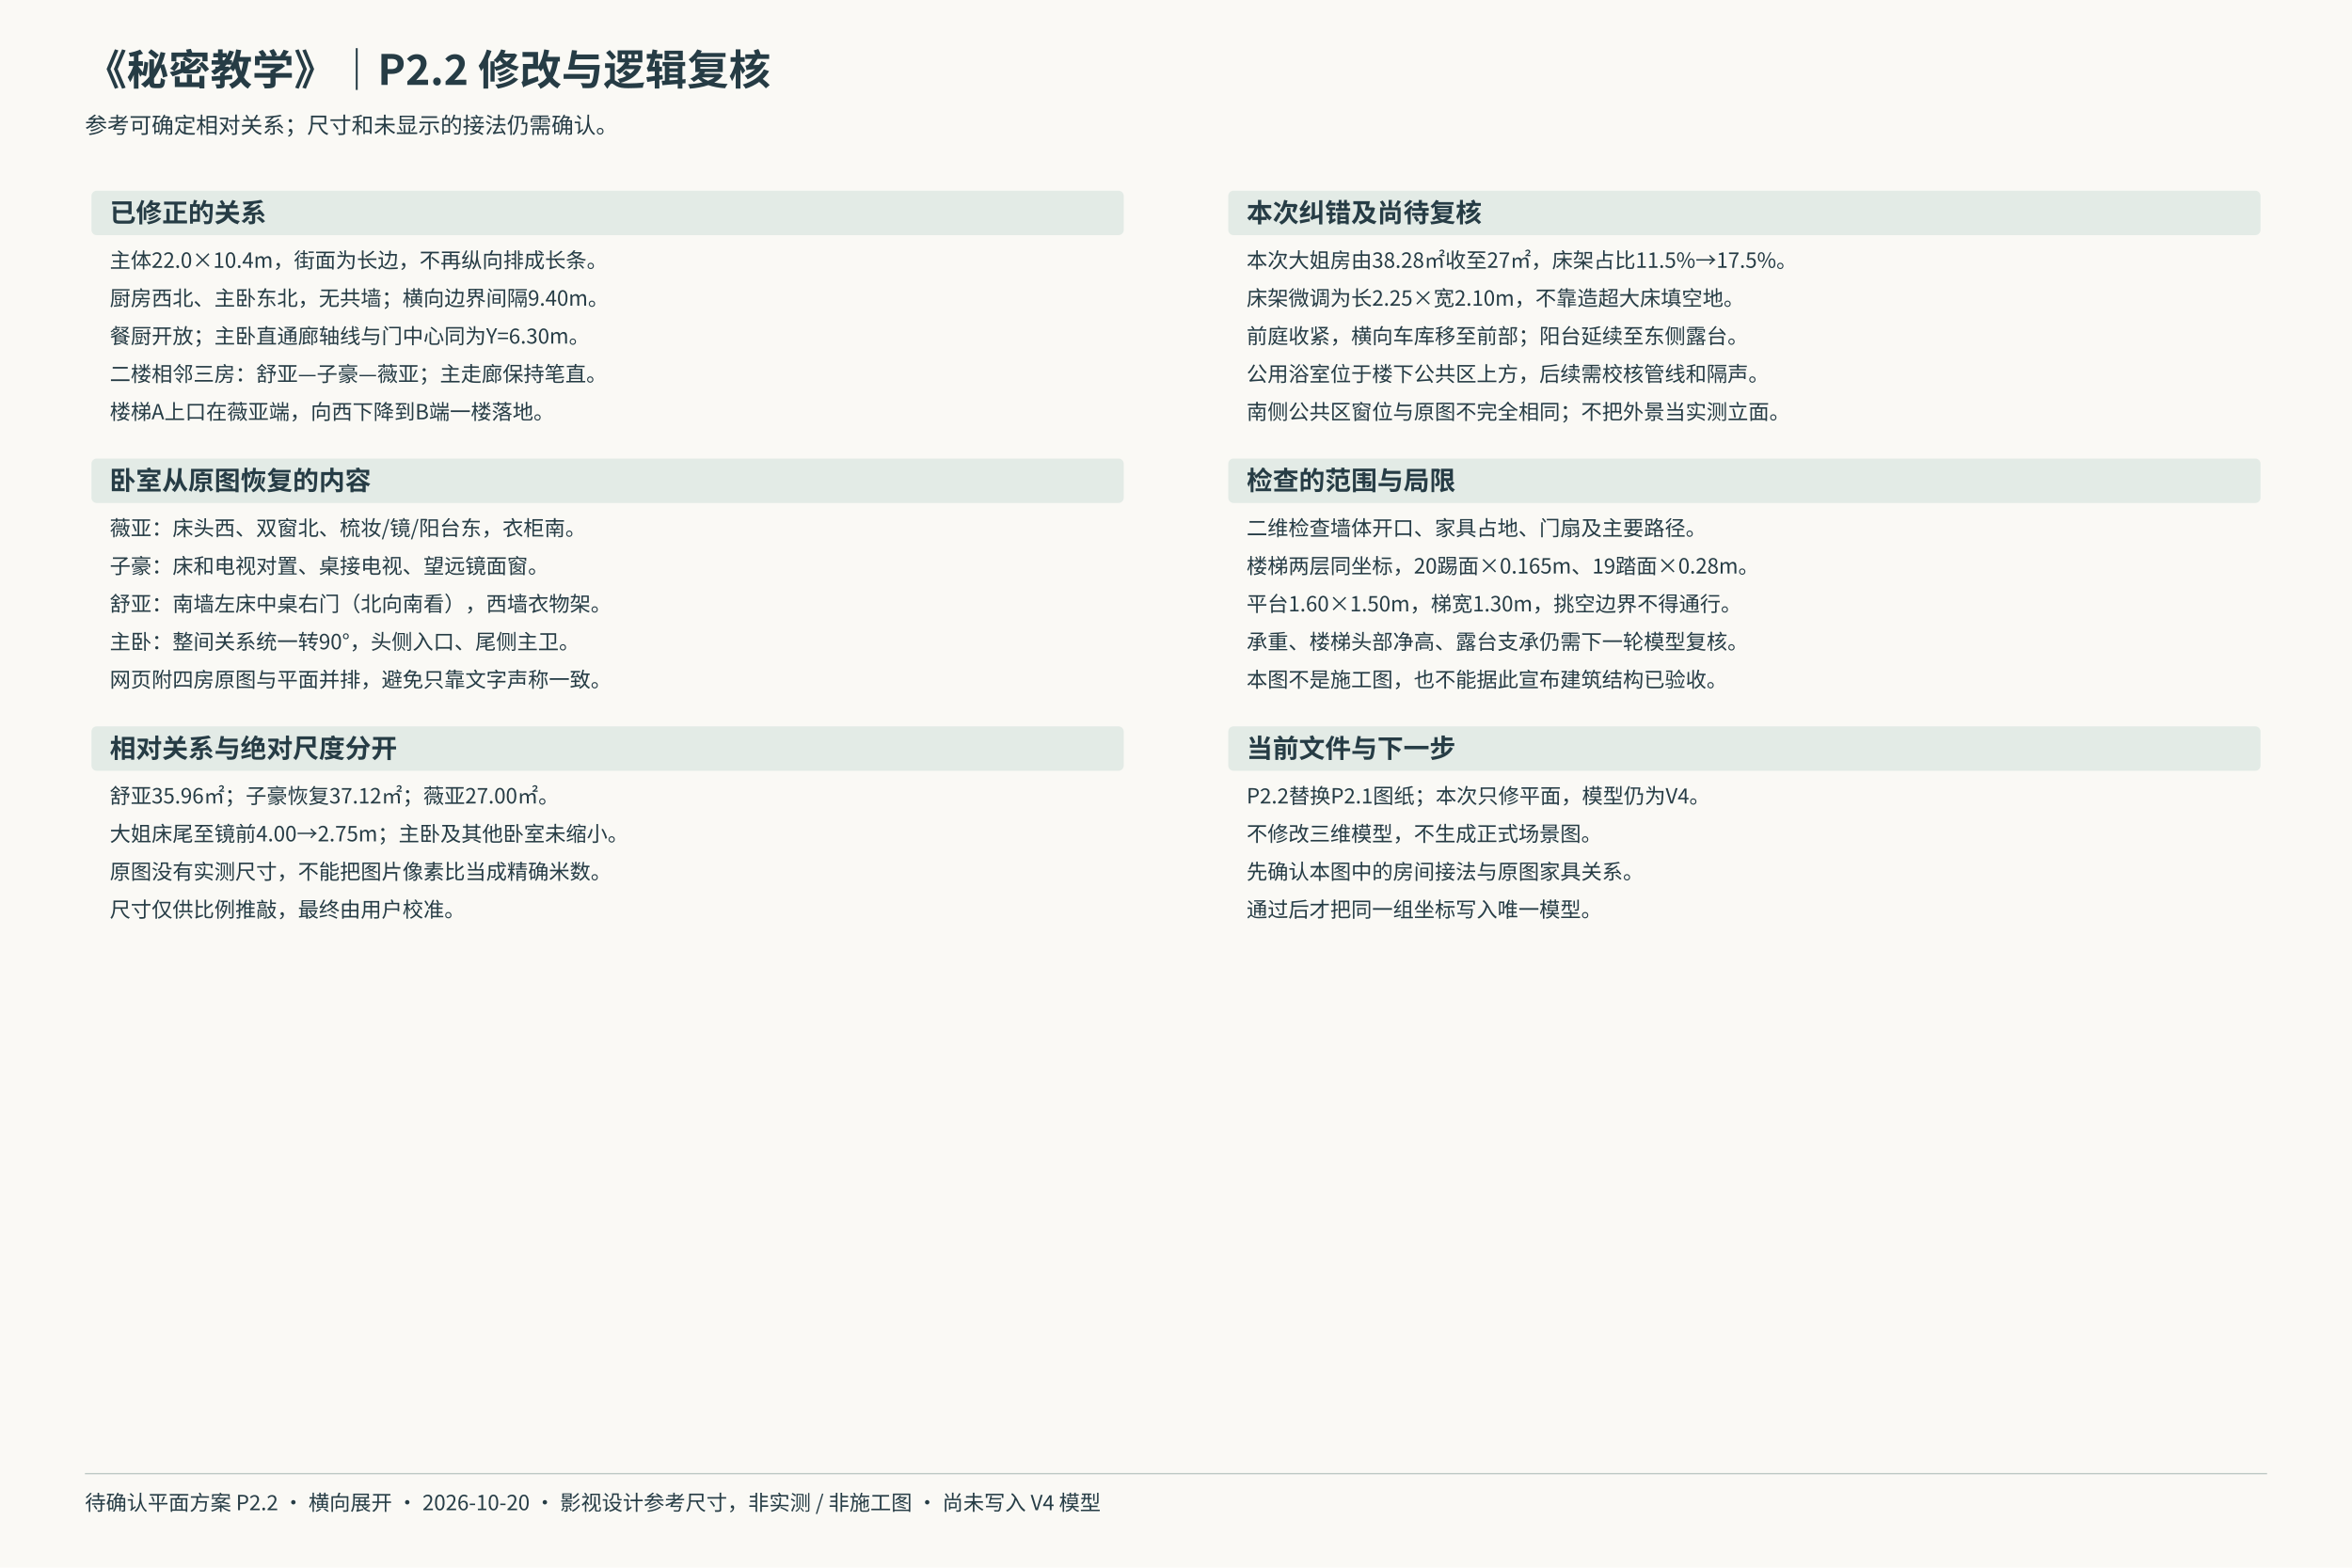
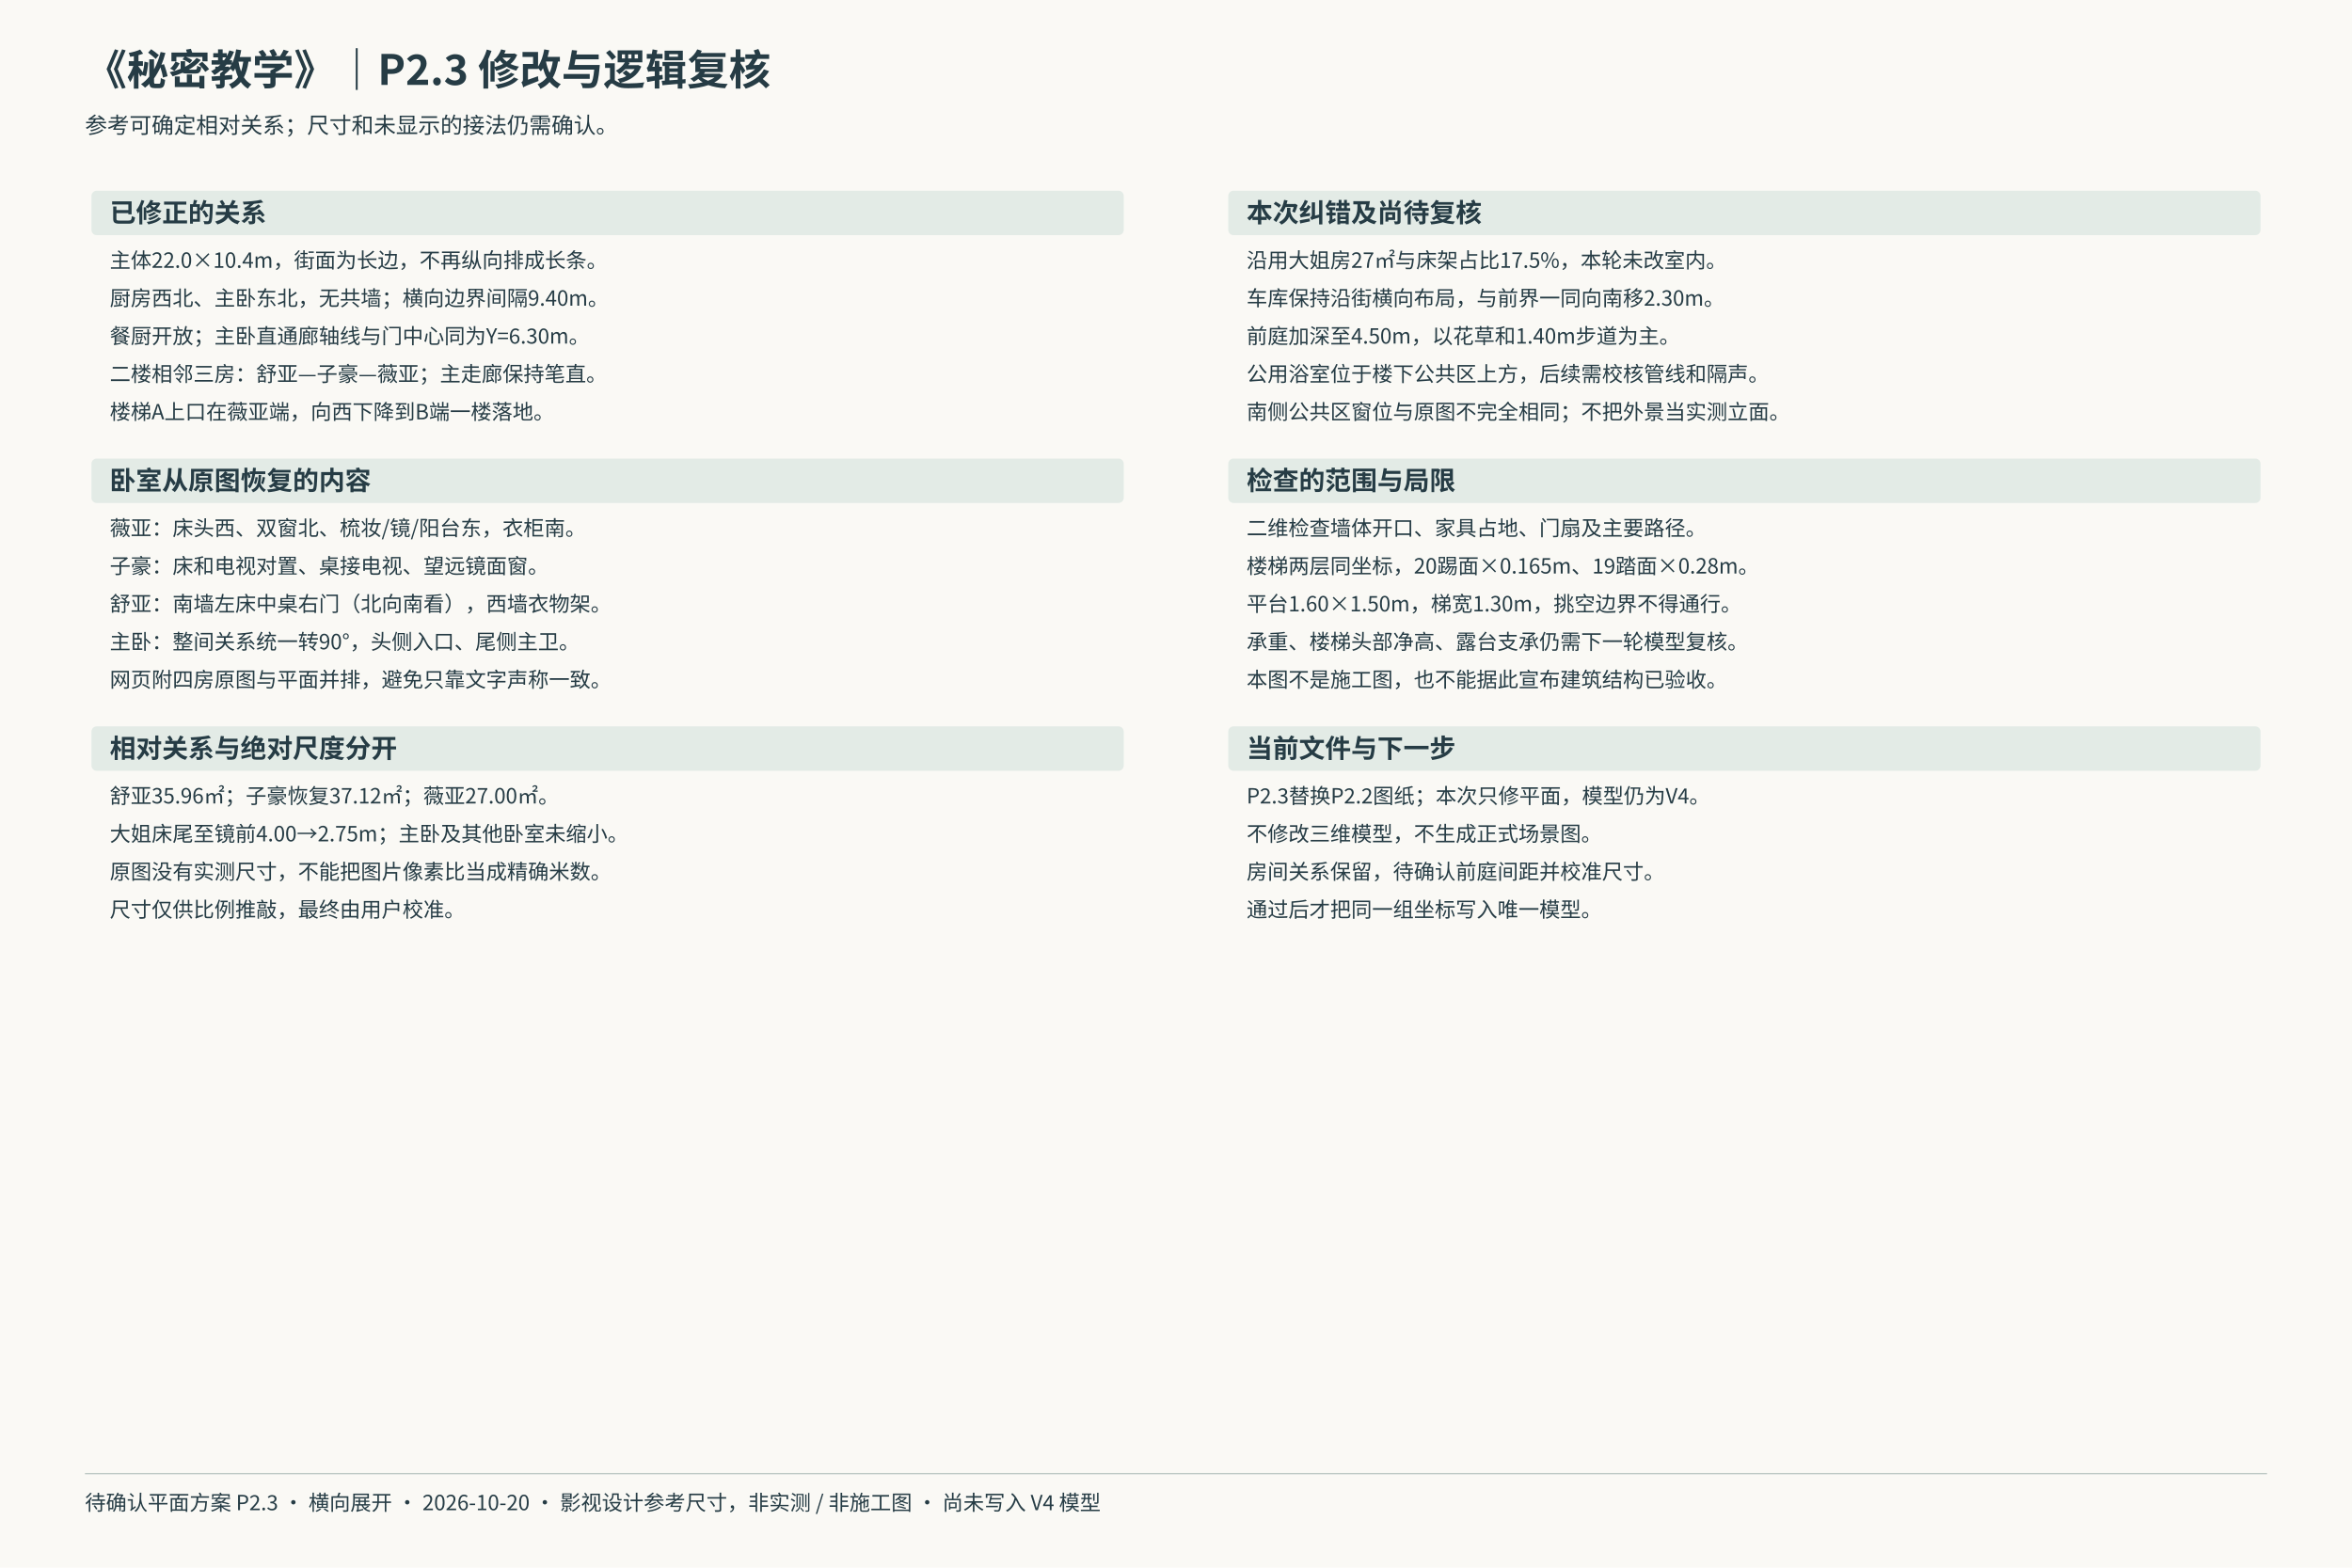
<svg xmlns="http://www.w3.org/2000/svg" width="1800" height="1200" viewBox="0 0 1800 1200">
  <defs>
    <marker id="arr" viewBox="0 0 10 10" refX="8" refY="5" markerWidth="7" markerHeight="7" orient="auto-start-reverse">
      <path d="M0 0L10 5L0 10" fill="#3b887a" />
    </marker>
  </defs>
  <style>text{font-family:"Microsoft YaHei","Noto Sans CJK SC",sans-serif;fill:#263c45} .small{font-size:15px} .num{font-family:Arial,sans-serif}</style>
  <rect width="1800" height="1200" fill="#faf9f5" />
-   <text x="65.00" y="65.00" font-size="32" text-anchor="start" font-weight="700">《秘密教学》｜P2.2 修改与逻辑复核</text>
+   <text x="65.00" y="65.00" font-size="32" text-anchor="start" font-weight="700">《秘密教学》｜P2.3 修改与逻辑复核</text>
  <text x="65.00" y="102.00" font-size="17" text-anchor="start" font-weight="400">参考可确定相对关系；尺寸和未显示的接法仍需确认。</text>
-   <text x="65.00" y="1156.00" font-size="16" text-anchor="start" font-weight="400">待确认平面方案 P2.2 · 横向展开 · 2026-10-20 · 影视设计参考尺寸，非实测 / 非施工图 · 尚未写入 V4 模型</text>
+   <text x="65.00" y="1156.00" font-size="16" text-anchor="start" font-weight="400">待确认平面方案 P2.3 · 横向展开 · 2026-10-20 · 影视设计参考尺寸，非实测 / 非施工图 · 尚未写入 V4 模型</text>
  <path d="M65 1128H1735" stroke="#bec9c5" />
  <rect x="70" y="146" width="790" height="34" fill="#e3ebe6" rx="4" />
  <text x="84.00" y="170.00" font-size="20" text-anchor="start" font-weight="700">已修正的关系</text>
  <text x="84.00" y="205.00" font-size="16" text-anchor="start" font-weight="400">主体22.0×10.4m，街面为长边，不再纵向排成长条。</text>
  <text x="84.00" y="234.00" font-size="16" text-anchor="start" font-weight="400">厨房西北、主卧东北，无共墙；横向边界间隔9.40m。</text>
  <text x="84.00" y="263.00" font-size="16" text-anchor="start" font-weight="400">餐厨开放；主卧直通廊轴线与门中心同为Y=6.30m。</text>
  <text x="84.00" y="292.00" font-size="16" text-anchor="start" font-weight="400">二楼相邻三房：舒亚—子豪—薇亚；主走廊保持笔直。</text>
  <text x="84.00" y="321.00" font-size="16" text-anchor="start" font-weight="400">楼梯A上口在薇亚端，向西下降到B端一楼落地。</text>
  <rect x="70" y="351" width="790" height="34" fill="#e3ebe6" rx="4" />
  <text x="84.00" y="375.00" font-size="20" text-anchor="start" font-weight="700">卧室从原图恢复的内容</text>
  <text x="84.00" y="410.00" font-size="16" text-anchor="start" font-weight="400">薇亚：床头西、双窗北、梳妆/镜/阳台东，衣柜南。</text>
  <text x="84.00" y="439.00" font-size="16" text-anchor="start" font-weight="400">子豪：床和电视对置、桌接电视、望远镜面窗。</text>
  <text x="84.00" y="468.00" font-size="16" text-anchor="start" font-weight="400">舒亚：南墙左床中桌右门（北向南看），西墙衣物架。</text>
  <text x="84.00" y="497.00" font-size="16" text-anchor="start" font-weight="400">主卧：整间关系统一转90°，头侧入口、尾侧主卫。</text>
  <text x="84.00" y="526.00" font-size="16" text-anchor="start" font-weight="400">网页附四房原图与平面并排，避免只靠文字声称一致。</text>
  <rect x="70" y="556" width="790" height="34" fill="#e3ebe6" rx="4" />
  <text x="84.00" y="580.00" font-size="20" text-anchor="start" font-weight="700">相对关系与绝对尺度分开</text>
  <text x="84.00" y="615.00" font-size="16" text-anchor="start" font-weight="400">舒亚35.96㎡；子豪恢复37.12㎡；薇亚27.00㎡。</text>
  <text x="84.00" y="644.00" font-size="16" text-anchor="start" font-weight="400">大姐床尾至镜前4.00→2.75m；主卧及其他卧室未缩小。</text>
  <text x="84.00" y="673.00" font-size="16" text-anchor="start" font-weight="400">原图没有实测尺寸，不能把图片像素比当成精确米数。</text>
  <text x="84.00" y="702.00" font-size="16" text-anchor="start" font-weight="400">尺寸仅供比例推敲，最终由用户校准。</text>
  <rect x="940" y="146" width="790" height="34" fill="#e3ebe6" rx="4" />
  <text x="954.00" y="170.00" font-size="20" text-anchor="start" font-weight="700">本次纠错及尚待复核</text>
-   <text x="954.00" y="205.00" font-size="16" text-anchor="start" font-weight="400">本次大姐房由38.28㎡收至27㎡，床架占比11.5%→17.5%。</text>
-   <text x="954.00" y="234.00" font-size="16" text-anchor="start" font-weight="400">床架微调为长2.25×宽2.10m，不靠造超大床填空地。</text>
-   <text x="954.00" y="263.00" font-size="16" text-anchor="start" font-weight="400">前庭收紧，横向车库移至前部；阳台延续至东侧露台。</text>
+   <text x="954.00" y="205.00" font-size="16" text-anchor="start" font-weight="400">沿用大姐房27㎡与床架占比17.5%，本轮未改室内。</text>
+   <text x="954.00" y="234.00" font-size="16" text-anchor="start" font-weight="400">车库保持沿街横向布局，与前界一同向南移2.30m。</text>
+   <text x="954.00" y="263.00" font-size="16" text-anchor="start" font-weight="400">前庭加深至4.50m，以花草和1.40m步道为主。</text>
  <text x="954.00" y="292.00" font-size="16" text-anchor="start" font-weight="400">公用浴室位于楼下公共区上方，后续需校核管线和隔声。</text>
  <text x="954.00" y="321.00" font-size="16" text-anchor="start" font-weight="400">南侧公共区窗位与原图不完全相同；不把外景当实测立面。</text>
  <rect x="940" y="351" width="790" height="34" fill="#e3ebe6" rx="4" />
  <text x="954.00" y="375.00" font-size="20" text-anchor="start" font-weight="700">检查的范围与局限</text>
  <text x="954.00" y="410.00" font-size="16" text-anchor="start" font-weight="400">二维检查墙体开口、家具占地、门扇及主要路径。</text>
  <text x="954.00" y="439.00" font-size="16" text-anchor="start" font-weight="400">楼梯两层同坐标，20踢面×0.165m、19踏面×0.28m。</text>
  <text x="954.00" y="468.00" font-size="16" text-anchor="start" font-weight="400">平台1.60×1.50m，梯宽1.30m，挑空边界不得通行。</text>
  <text x="954.00" y="497.00" font-size="16" text-anchor="start" font-weight="400">承重、楼梯头部净高、露台支承仍需下一轮模型复核。</text>
  <text x="954.00" y="526.00" font-size="16" text-anchor="start" font-weight="400">本图不是施工图，也不能据此宣布建筑结构已验收。</text>
  <rect x="940" y="556" width="790" height="34" fill="#e3ebe6" rx="4" />
  <text x="954.00" y="580.00" font-size="20" text-anchor="start" font-weight="700">当前文件与下一步</text>
-   <text x="954.00" y="615.00" font-size="16" text-anchor="start" font-weight="400">P2.2替换P2.1图纸；本次只修平面，模型仍为V4。</text>
+   <text x="954.00" y="615.00" font-size="16" text-anchor="start" font-weight="400">P2.3替换P2.2图纸；本次只修平面，模型仍为V4。</text>
  <text x="954.00" y="644.00" font-size="16" text-anchor="start" font-weight="400">不修改三维模型，不生成正式场景图。</text>
-   <text x="954.00" y="673.00" font-size="16" text-anchor="start" font-weight="400">先确认本图中的房间接法与原图家具关系。</text>
+   <text x="954.00" y="673.00" font-size="16" text-anchor="start" font-weight="400">房间关系保留，待确认前庭间距并校准尺寸。</text>
  <text x="954.00" y="702.00" font-size="16" text-anchor="start" font-weight="400">通过后才把同一组坐标写入唯一模型。</text>
</svg>
